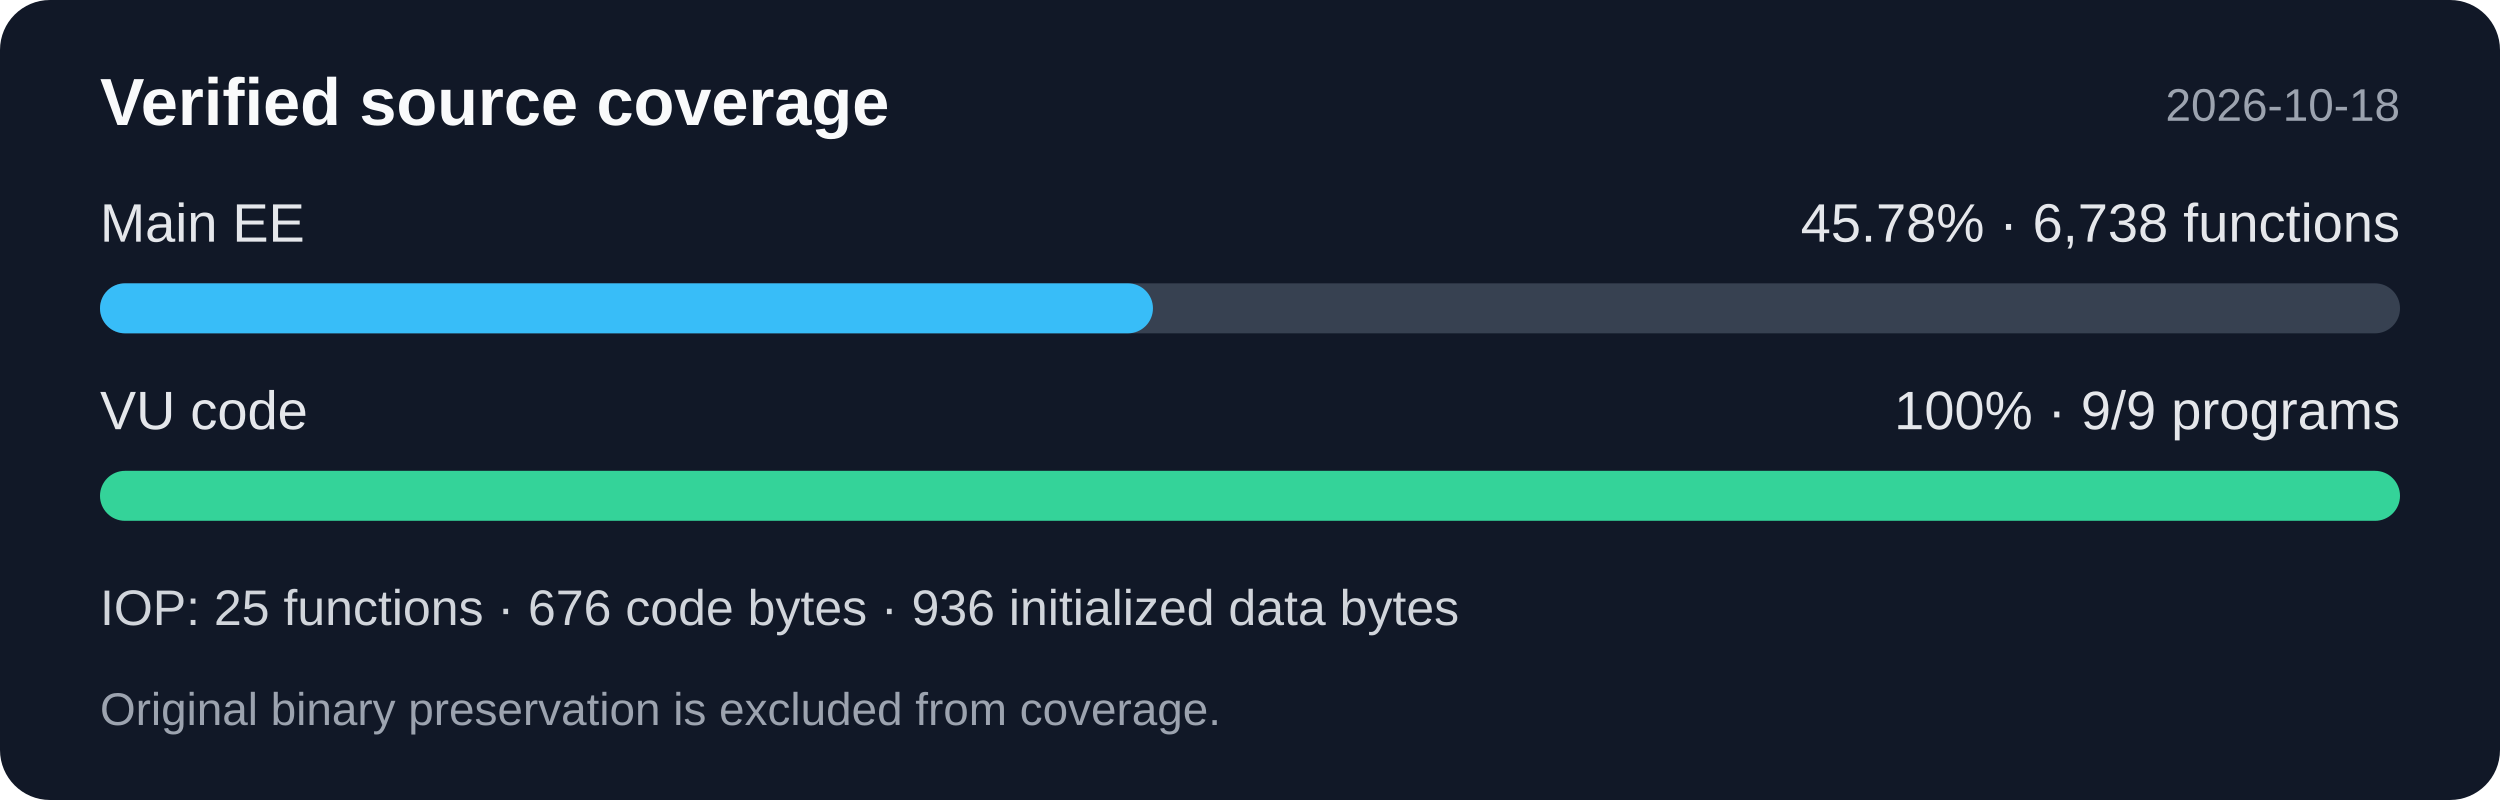
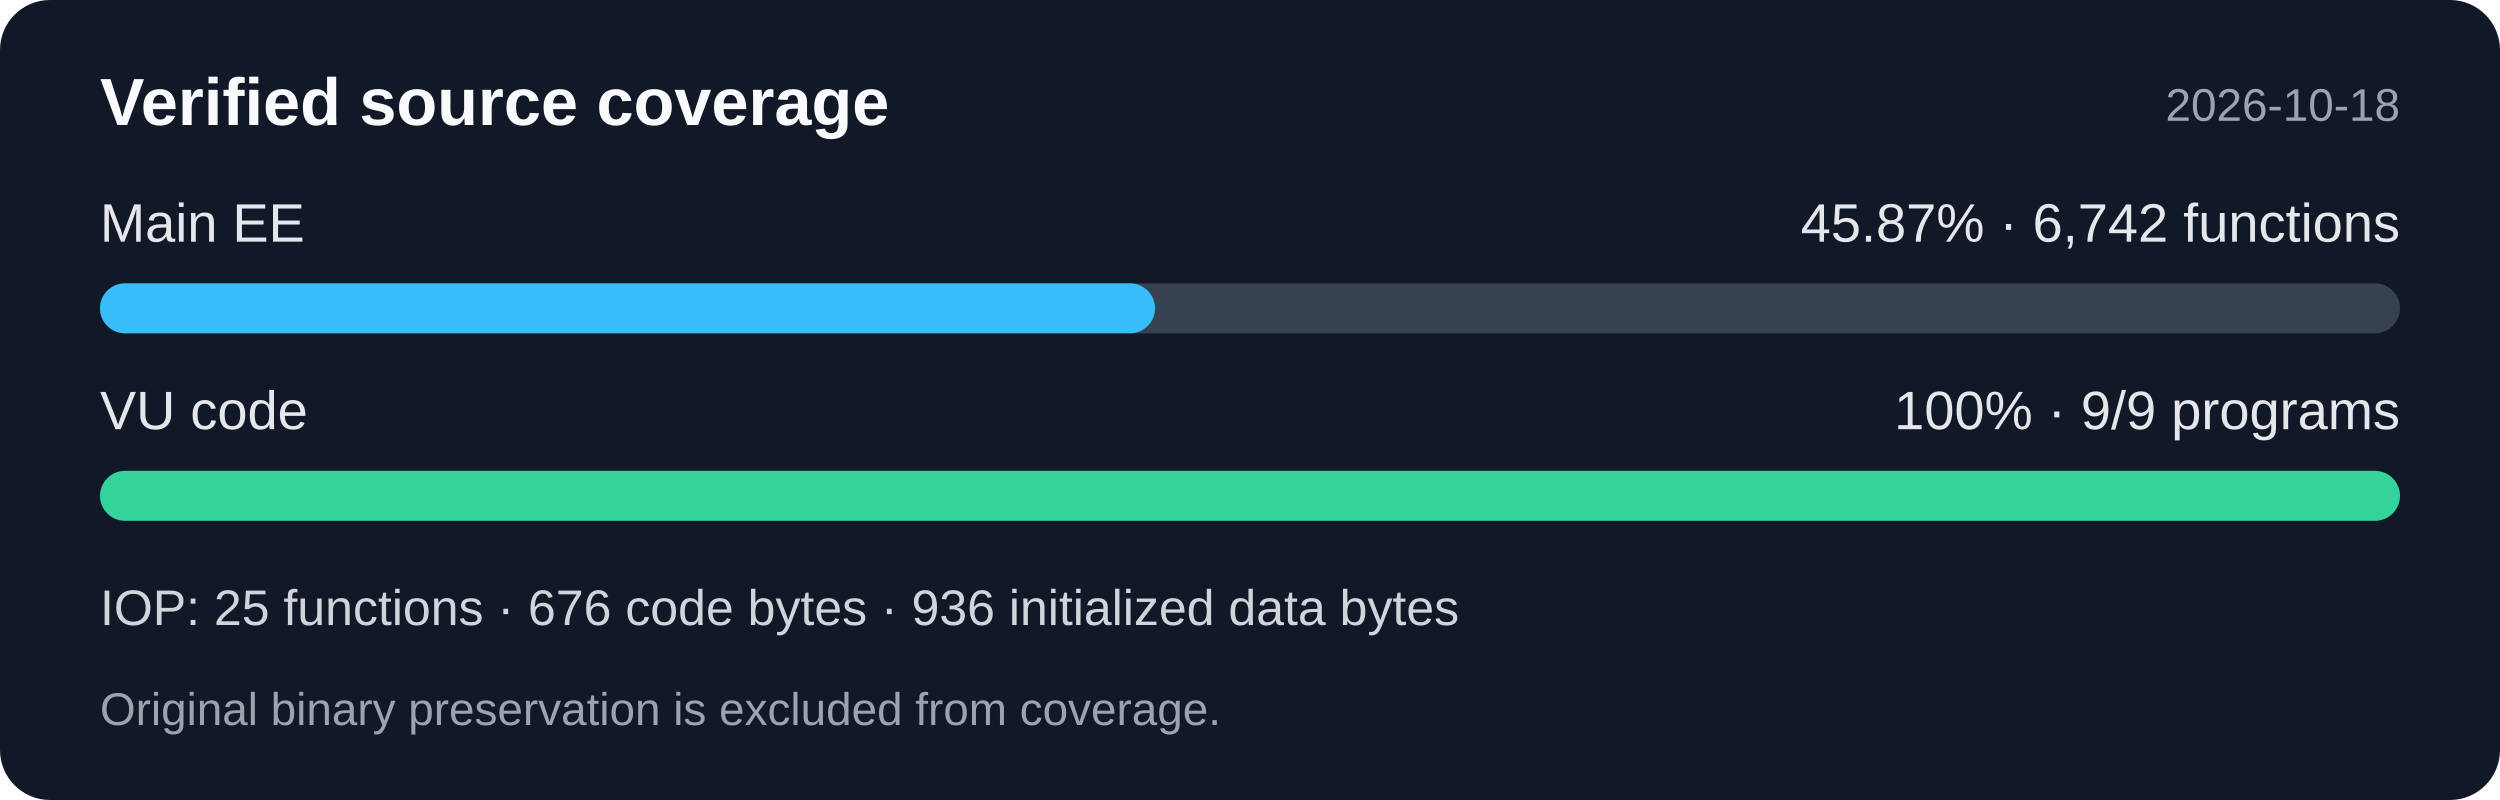
<svg xmlns="http://www.w3.org/2000/svg" width="600" height="192" viewBox="0 0 600 192" role="img" aria-labelledby="title desc">
  <rect width="600" height="192" rx="12" fill="#111827" />
  <g font-family="Segoe UI,Arial,sans-serif">
    <text x="24" y="30" fill="#f9fafb" font-size="16" font-weight="600">Verified source coverage</text>
    <text x="576" y="29" fill="#9ca3af" font-size="11" text-anchor="end">2026-10-18</text>
    <text x="24" y="58" fill="#e5e7eb" font-size="13">Main EE</text>
-     <text x="576" y="58" fill="#e5e7eb" font-size="13" text-anchor="end">45.78% · 6,738 functions</text>
+     <text x="576" y="58" fill="#e5e7eb" font-size="13" text-anchor="end">45.87% · 6,742 functions</text>
    <rect x="24" y="68" width="552" height="12" rx="6" fill="#374151" />
-     <rect x="24" y="68" width="252.712" height="12" rx="6" fill="#38bdf8" />
+     <rect x="24" y="68" width="253.208" height="12" rx="6" fill="#38bdf8" />
    <text x="24" y="103" fill="#e5e7eb" font-size="13">VU code</text>
    <text x="576" y="103" fill="#e5e7eb" font-size="13" text-anchor="end">100% · 9/9 programs</text>
    <rect x="24" y="113" width="552" height="12" rx="6" fill="#34d399" />
    <text x="24" y="150" fill="#d1d5db" font-size="12">IOP: 25 functions · 676 code bytes · 936 initialized data bytes</text>
    <text x="24" y="174" fill="#9ca3af" font-size="11">Original binary preservation is excluded from coverage.</text>
  </g>
</svg>
